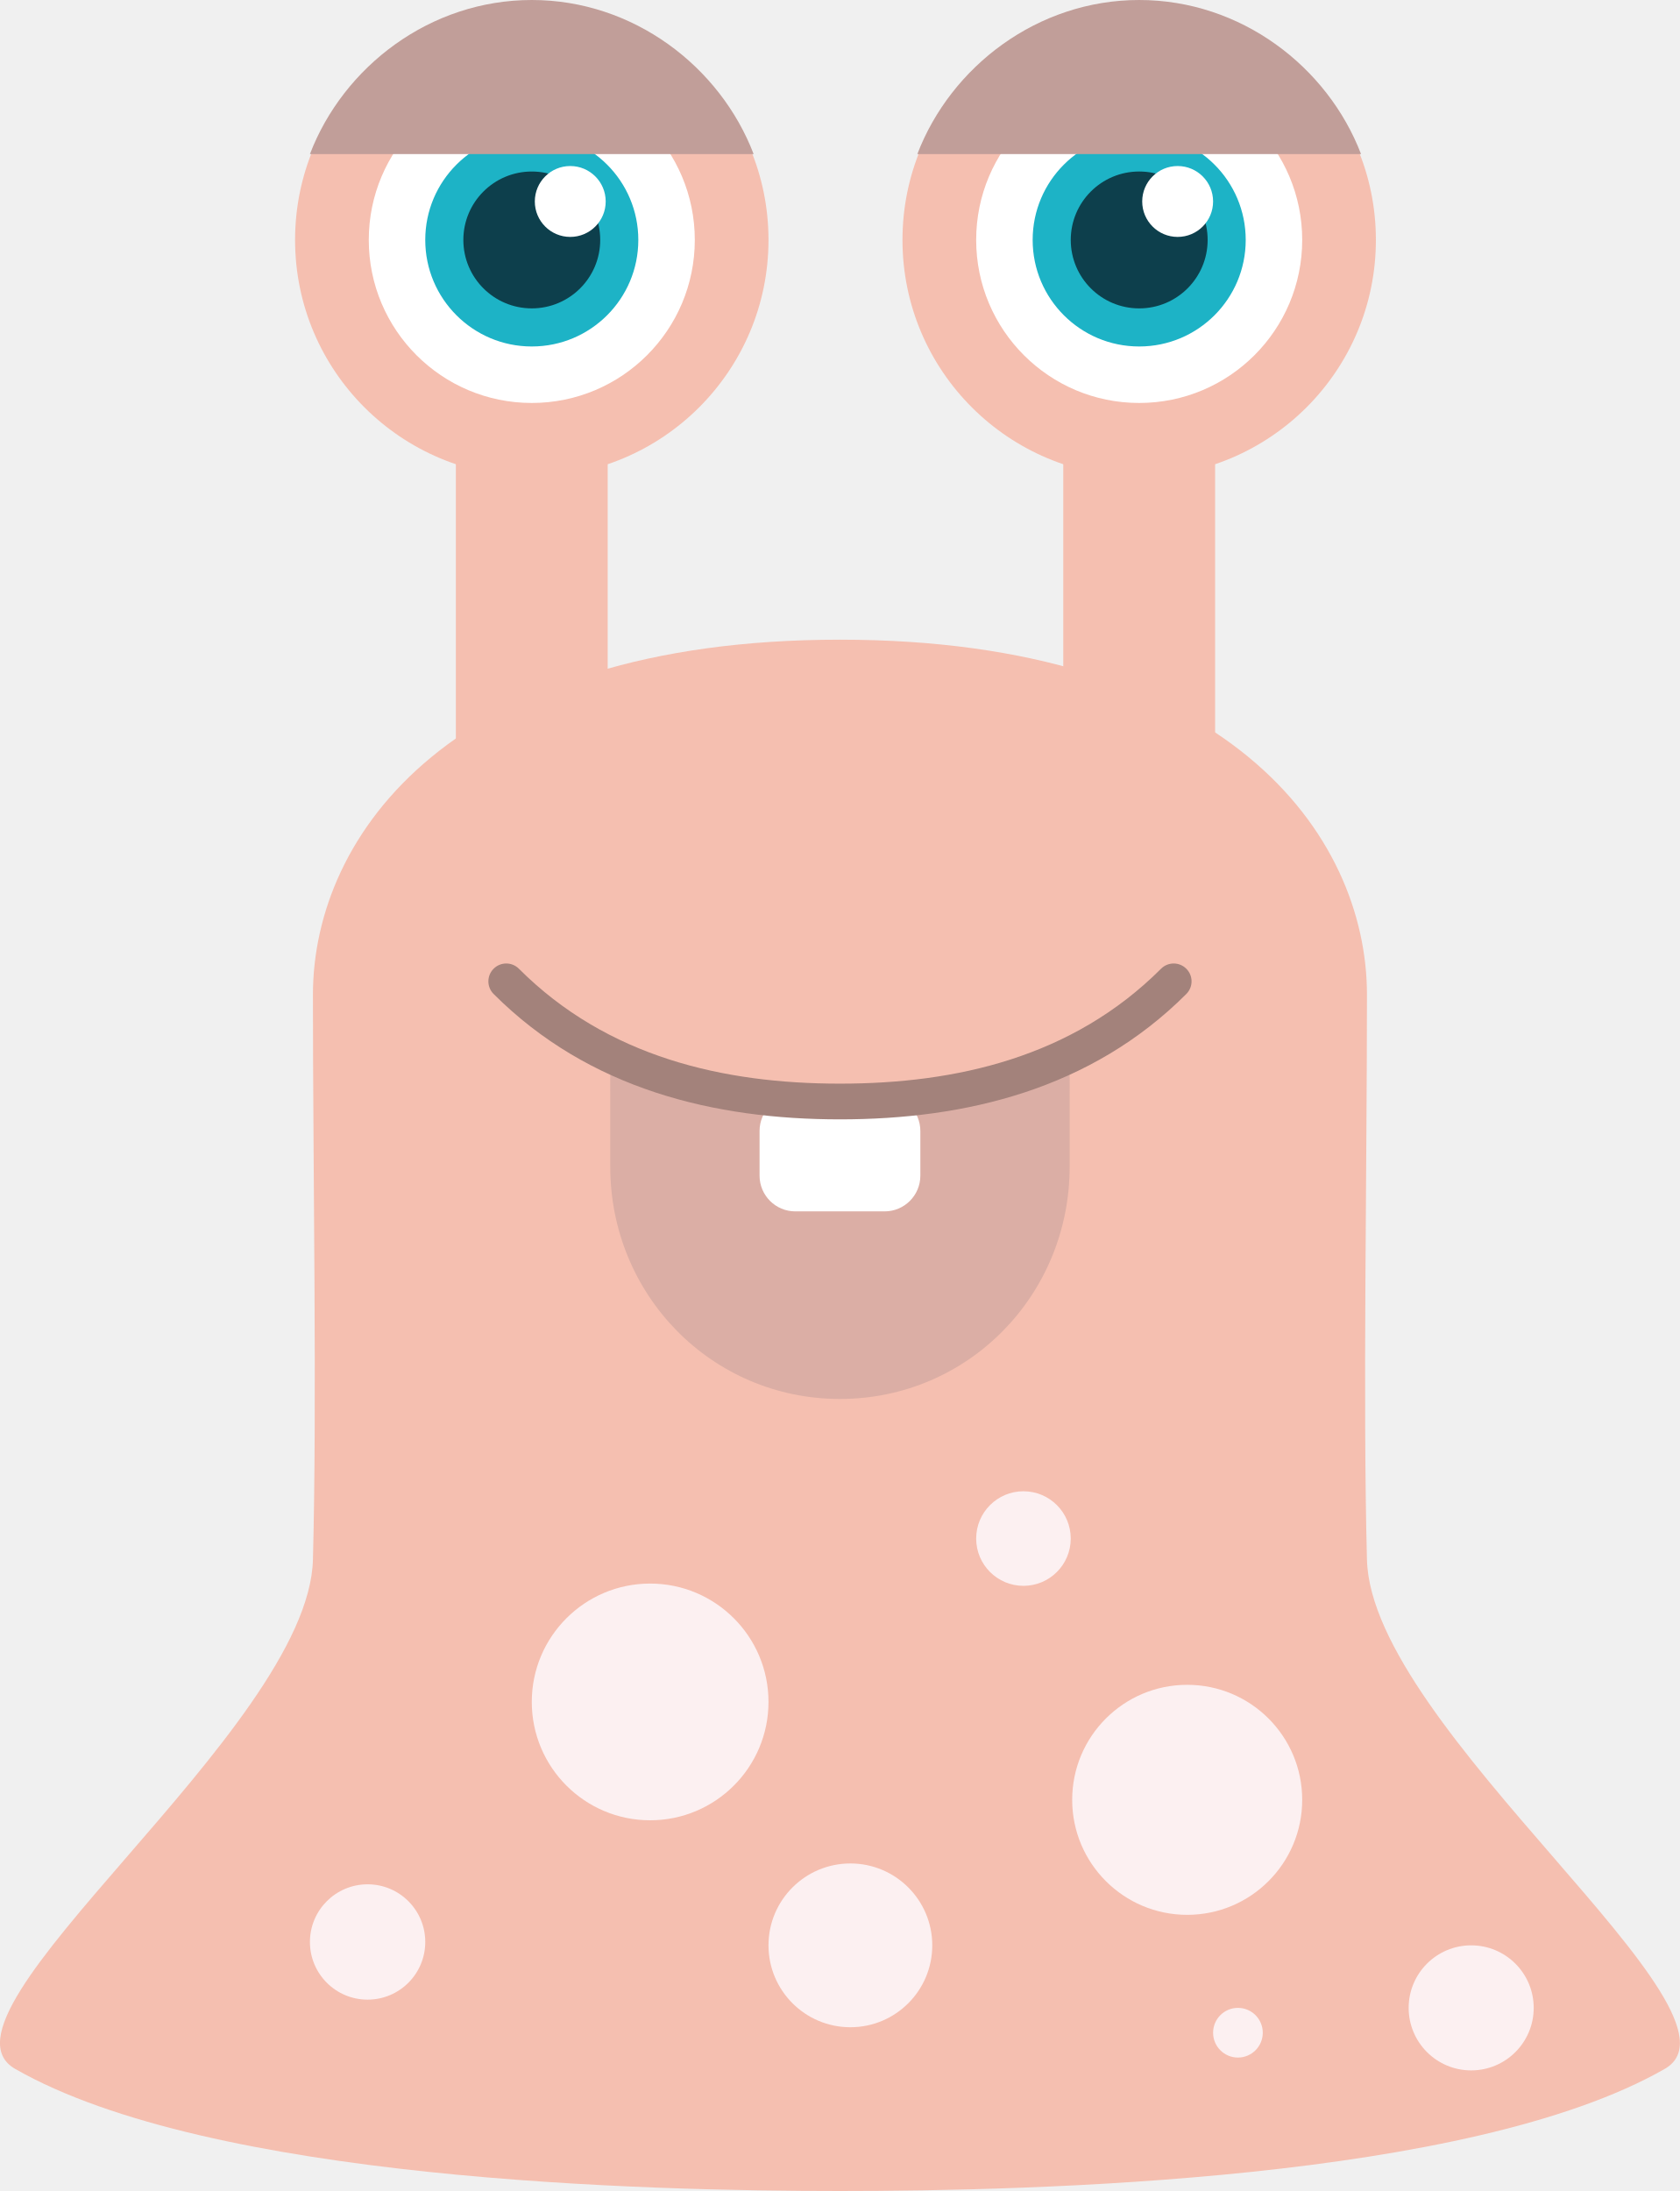
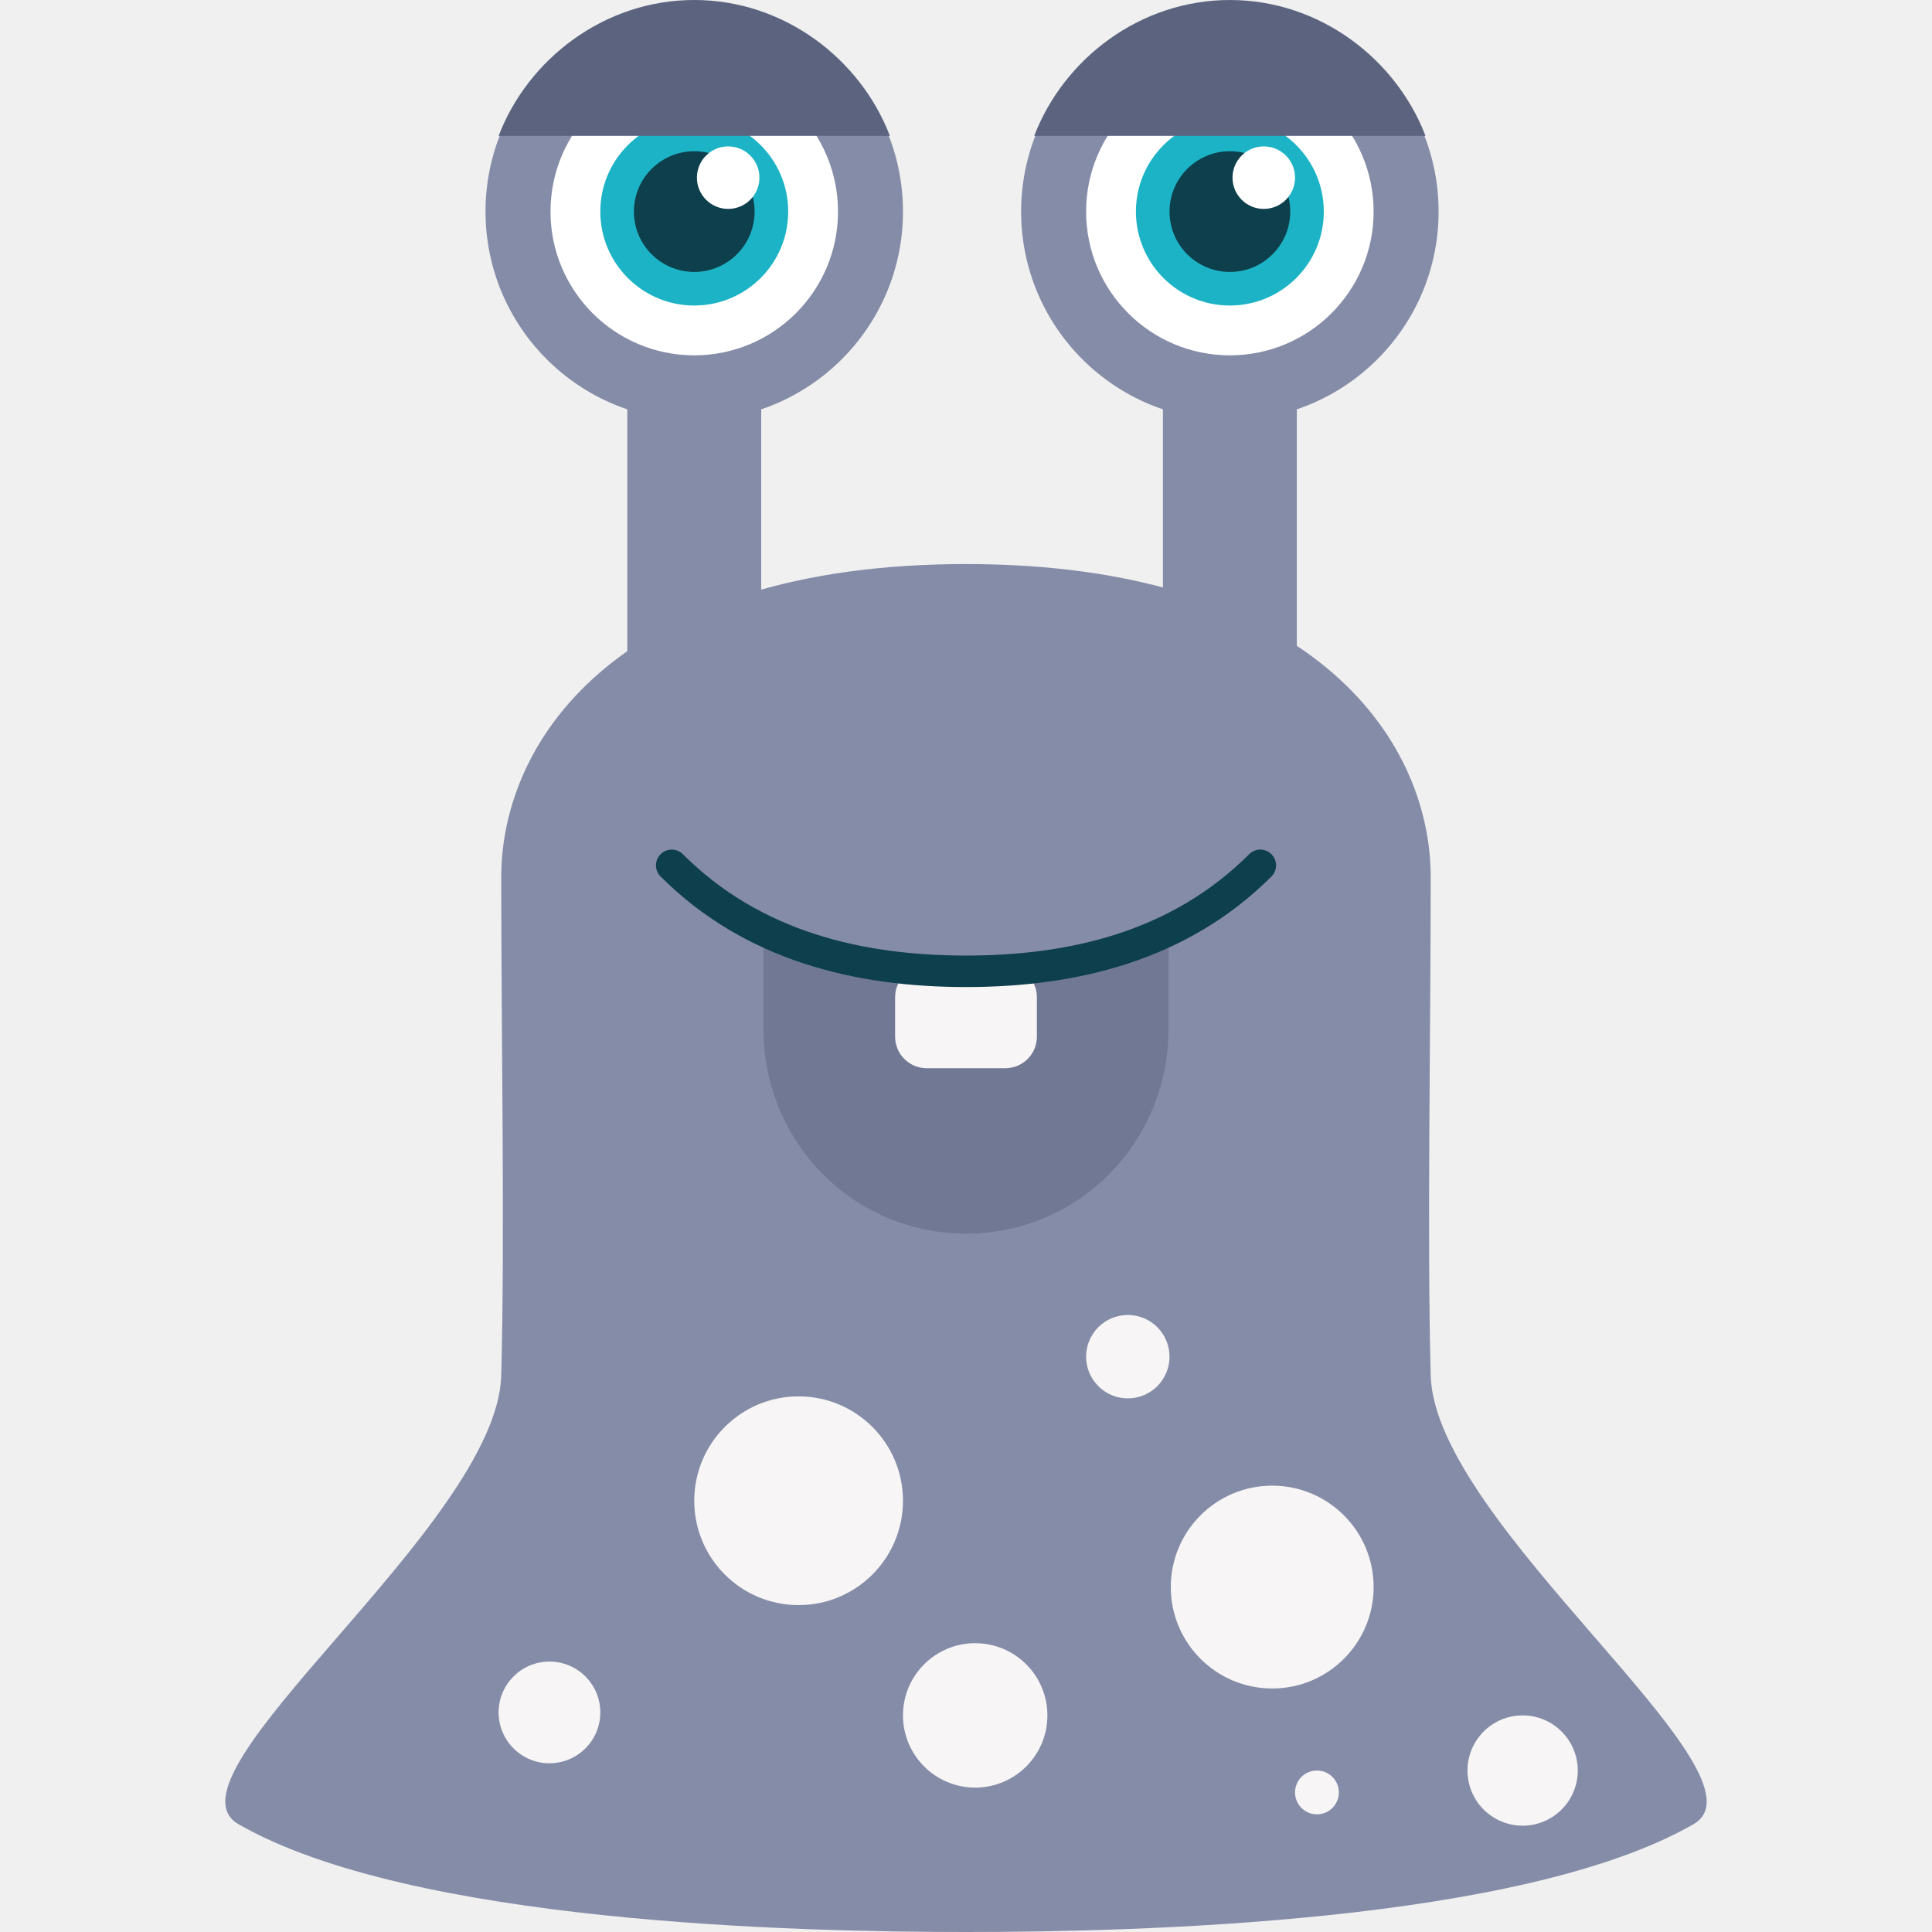
- <svg xmlns="http://www.w3.org/2000/svg" version="1.1" id="Layer_1" x="0px" y="0px" width="153.578px" height="200.295px" viewBox="0 0 153.578 200.295" enable-background="new 0 0 153.578 200.295" xml:space="preserve">
+ <svg xmlns="http://www.w3.org/2000/svg" version="1.1" id="Layer_1" x="0px" y="0px" width="200px" height="200px" viewBox="-23.211 0.147 200 200" enable-background="new -23.211 0.147 200 200" xml:space="preserve">
  <g>
-     <path fill="#F5BFB0" d="M76.789,200.295c17.745,0,57.57-0.953,75.399-11.161c8.769-5.021-26.812-31.031-27.22-46.546   c-0.381-14.49,0-35.317,0-51.65c0-14.699-12.861-32.46-48.18-32.46c-35.318,0-48.18,17.761-48.18,32.46   c0,16.333,0.381,37.16,0,51.65c-0.408,15.515-35.989,41.525-27.22,46.546C19.219,199.342,59.043,200.295,76.789,200.295z" />
-     <rect x="41.675" y="40.513" fill="#F5BFB0" width="13.882" height="27.765" />
-     <circle fill="#F5BFB0" cx="48.616" cy="21.935" r="21.64" />
-     <circle fill="#FFFFFF" cx="48.616" cy="21.935" r="14.903" />
-     <circle fill="#1DB3C6" cx="48.616" cy="21.935" r="9.739" />
-     <circle fill="#0D3F4C" cx="48.616" cy="21.935" r="6.256" />
-     <circle fill="#FFFFFF" cx="52.133" cy="18.418" r="3.24" />
-     <path fill="#C19E99" d="M68.899,14.086C65.834,6.086,57.911,0,48.616,0S31.398,6.086,28.334,14.086H68.899z" />
+     <path fill="#858CA8" d="M76.789,200.147c17.719,0,57.485-0.952,75.287-11.145c8.757-5.014-26.772-30.985-27.181-46.478   c-0.38-14.468,0-35.266,0-51.574c0-14.677-12.84-32.412-48.108-32.412c-35.266,0-48.109,17.735-48.109,32.412   c0,16.308,0.38,37.106,0,51.574c-0.407,15.492-35.936,41.464-27.18,46.478C19.304,199.195,59.069,200.147,76.789,200.147z" />
+     <rect x="41.727" y="40.601" fill="#858CA8" width="13.862" height="27.724" />
+     <circle fill="#858CA8" cx="48.658" cy="22.05" r="21.608" />
+     <circle fill="#FFFFFF" cx="48.658" cy="22.05" r="14.881" />
+     <circle fill="#1DB3C6" cx="48.658" cy="22.05" r="9.725" />
+     <circle fill="#0D3F4C" cx="48.658" cy="22.05" r="6.247" />
+     <circle fill="#FFFFFF" cx="52.169" cy="18.538" r="3.236" />
+     <path fill="#5B637F" d="M68.911,14.213C65.85,6.225,57.939,0.147,48.658,0.147c-9.282,0-17.193,6.077-20.252,14.065H68.911z" />
    <g>
-       <rect x="97.204" y="40.513" fill="#F5BFB0" width="13.882" height="27.765" />
-       <circle fill="#F5BFB0" cx="104.145" cy="21.935" r="21.64" />
-       <circle fill="#FFFFFF" cx="104.145" cy="21.935" r="14.903" />
-       <circle fill="#1DB3C6" cx="104.145" cy="21.935" r="9.739" />
-       <circle fill="#0D3F4C" cx="104.146" cy="21.935" r="6.257" />
-       <circle fill="#FFFFFF" cx="107.661" cy="18.418" r="3.24" />
-       <path fill="#C19E99" d="M124.428,14.086C121.362,6.086,113.439,0,104.146,0c-9.295,0-17.218,6.086-20.283,14.086H124.428z" />
+       <rect x="97.174" y="40.601" fill="#858CA8" width="13.861" height="27.724" />
+       <circle fill="#858CA8" cx="104.104" cy="22.05" r="21.608" />
+       <circle fill="#FFFFFF" cx="104.104" cy="22.05" r="14.881" />
+       <circle fill="#1DB3C6" cx="104.104" cy="22.05" r="9.725" />
+       <circle fill="#0D3F4C" cx="104.106" cy="22.05" r="6.248" />
+       <circle fill="#FFFFFF" cx="107.615" cy="18.538" r="3.236" />
+       <path fill="#5B637F" d="M124.357,14.213c-3.062-7.988-10.972-14.065-20.251-14.065c-9.281,0-17.194,6.077-20.254,14.065H124.357z" />
    </g>
    <g>
      <g>
-         <path opacity="0.5" fill="#C19E99" d="M55.89,97.112c-0.14,0.984-0.101,1.989-0.101,3.013v6.533c0,11.726,9.274,21.231,21,21.231     c11.726,0,21-9.506,21-21.231v-6.533c0-1.023,0.039-2.027-0.102-3.013c-6.547,3.476-13.664,5.217-20.898,5.217     S62.437,100.587,55.89,97.112z" />
+         <path opacity="0.5" fill="#5B637F" enable-background="new    " d="M55.921,97.116c-0.14,0.983-0.101,1.986-0.101,3.009v6.523     c0,11.709,9.26,21.2,20.969,21.2s20.969-9.493,20.969-21.2v-6.523c0-1.021,0.039-2.024-0.102-3.009     c-6.537,3.471-13.644,5.21-20.867,5.21C69.566,102.326,62.458,100.586,55.921,97.116z" />
      </g>
    </g>
-     <path fill="#FFFFFF" d="M84.139,107.474c0,1.804-1.463,3.267-3.267,3.267h-8.166c-1.804,0-3.267-1.463-3.267-3.267v-4.083   c0-1.804,1.463-3.267,3.267-3.267h8.166c1.804,0,3.267,1.463,3.267,3.267V107.474z" />
+     <path fill="#F7F5F5" d="M84.128,107.463c0,1.802-1.461,3.264-3.262,3.264h-8.154c-1.801,0-3.262-1.462-3.262-3.264v-4.076   c0-1.802,1.461-3.263,3.262-3.263h8.154c1.801,0,3.262,1.461,3.262,3.263V107.463z" />
    <g>
      <g>
-         <path fill="#A3827B" d="M76.789,102.329c-11.466,0-22.933-2.731-31.662-11.461c-0.638-0.638-0.638-1.672,0-2.31     c0.637-0.638,1.672-0.638,2.31,0c8.092,8.093,18.722,10.506,29.353,10.506c10.63,0,21.26-2.413,29.354-10.506     c0.638-0.638,1.671-0.638,2.309,0c0.639,0.638,0.639,1.672,0,2.31C99.723,99.597,88.256,102.329,76.789,102.329z" />
+         <path fill="#0D3F4C" d="M76.789,102.326c-11.449,0-22.899-2.727-31.616-11.444c-0.637-0.637-0.637-1.67,0-2.307     c0.637-0.637,1.669-0.637,2.307,0c8.08,8.081,18.694,10.49,29.31,10.49c10.614,0,21.229-2.409,29.312-10.49     c0.637-0.637,1.667-0.637,2.305,0c0.638,0.637,0.638,1.669,0,2.307C99.688,99.598,88.239,102.326,76.789,102.326z" />
      </g>
    </g>
    <g>
      <g>
        <g>
-           <circle fill="#FCF0F1" cx="59.436" cy="155.585" r="10.82" />
+           <circle fill="#F7F5F5" cx="59.461" cy="155.503" r="10.804" />
        </g>
        <g>
-           <circle fill="#FCF0F1" cx="33.606" cy="177.53" r="5.272" />
+           <circle fill="#F7F5F5" cx="33.669" cy="177.416" r="5.264" />
        </g>
        <g>
-           <circle fill="#FCF0F1" cx="108.534" cy="164.535" r="10.514" />
+           <circle fill="#F7F5F5" cx="108.487" cy="164.44" r="10.499" />
        </g>
        <g>
-           <circle fill="#FCF0F1" cx="77.742" cy="177.838" r="7.486" />
+           <circle fill="#F7F5F5" cx="77.741" cy="177.724" r="7.475" />
        </g>
        <g>
-           <circle fill="#FCF0F1" cx="134.496" cy="183.554" r="5.716" />
+           <circle fill="#F7F5F5" cx="134.411" cy="183.432" r="5.708" />
        </g>
        <g>
-           <circle fill="#FCF0F1" cx="113.172" cy="185.825" r="2.271" />
+           <circle fill="#F7F5F5" cx="113.118" cy="185.699" r="2.268" />
        </g>
        <g>
-           <circle fill="#FCF0F1" cx="93.565" cy="140.65" r="4.323" />
+           <circle fill="#F7F5F5" cx="93.54" cy="140.59" r="4.317" />
        </g>
      </g>
    </g>
  </g>
</svg>
